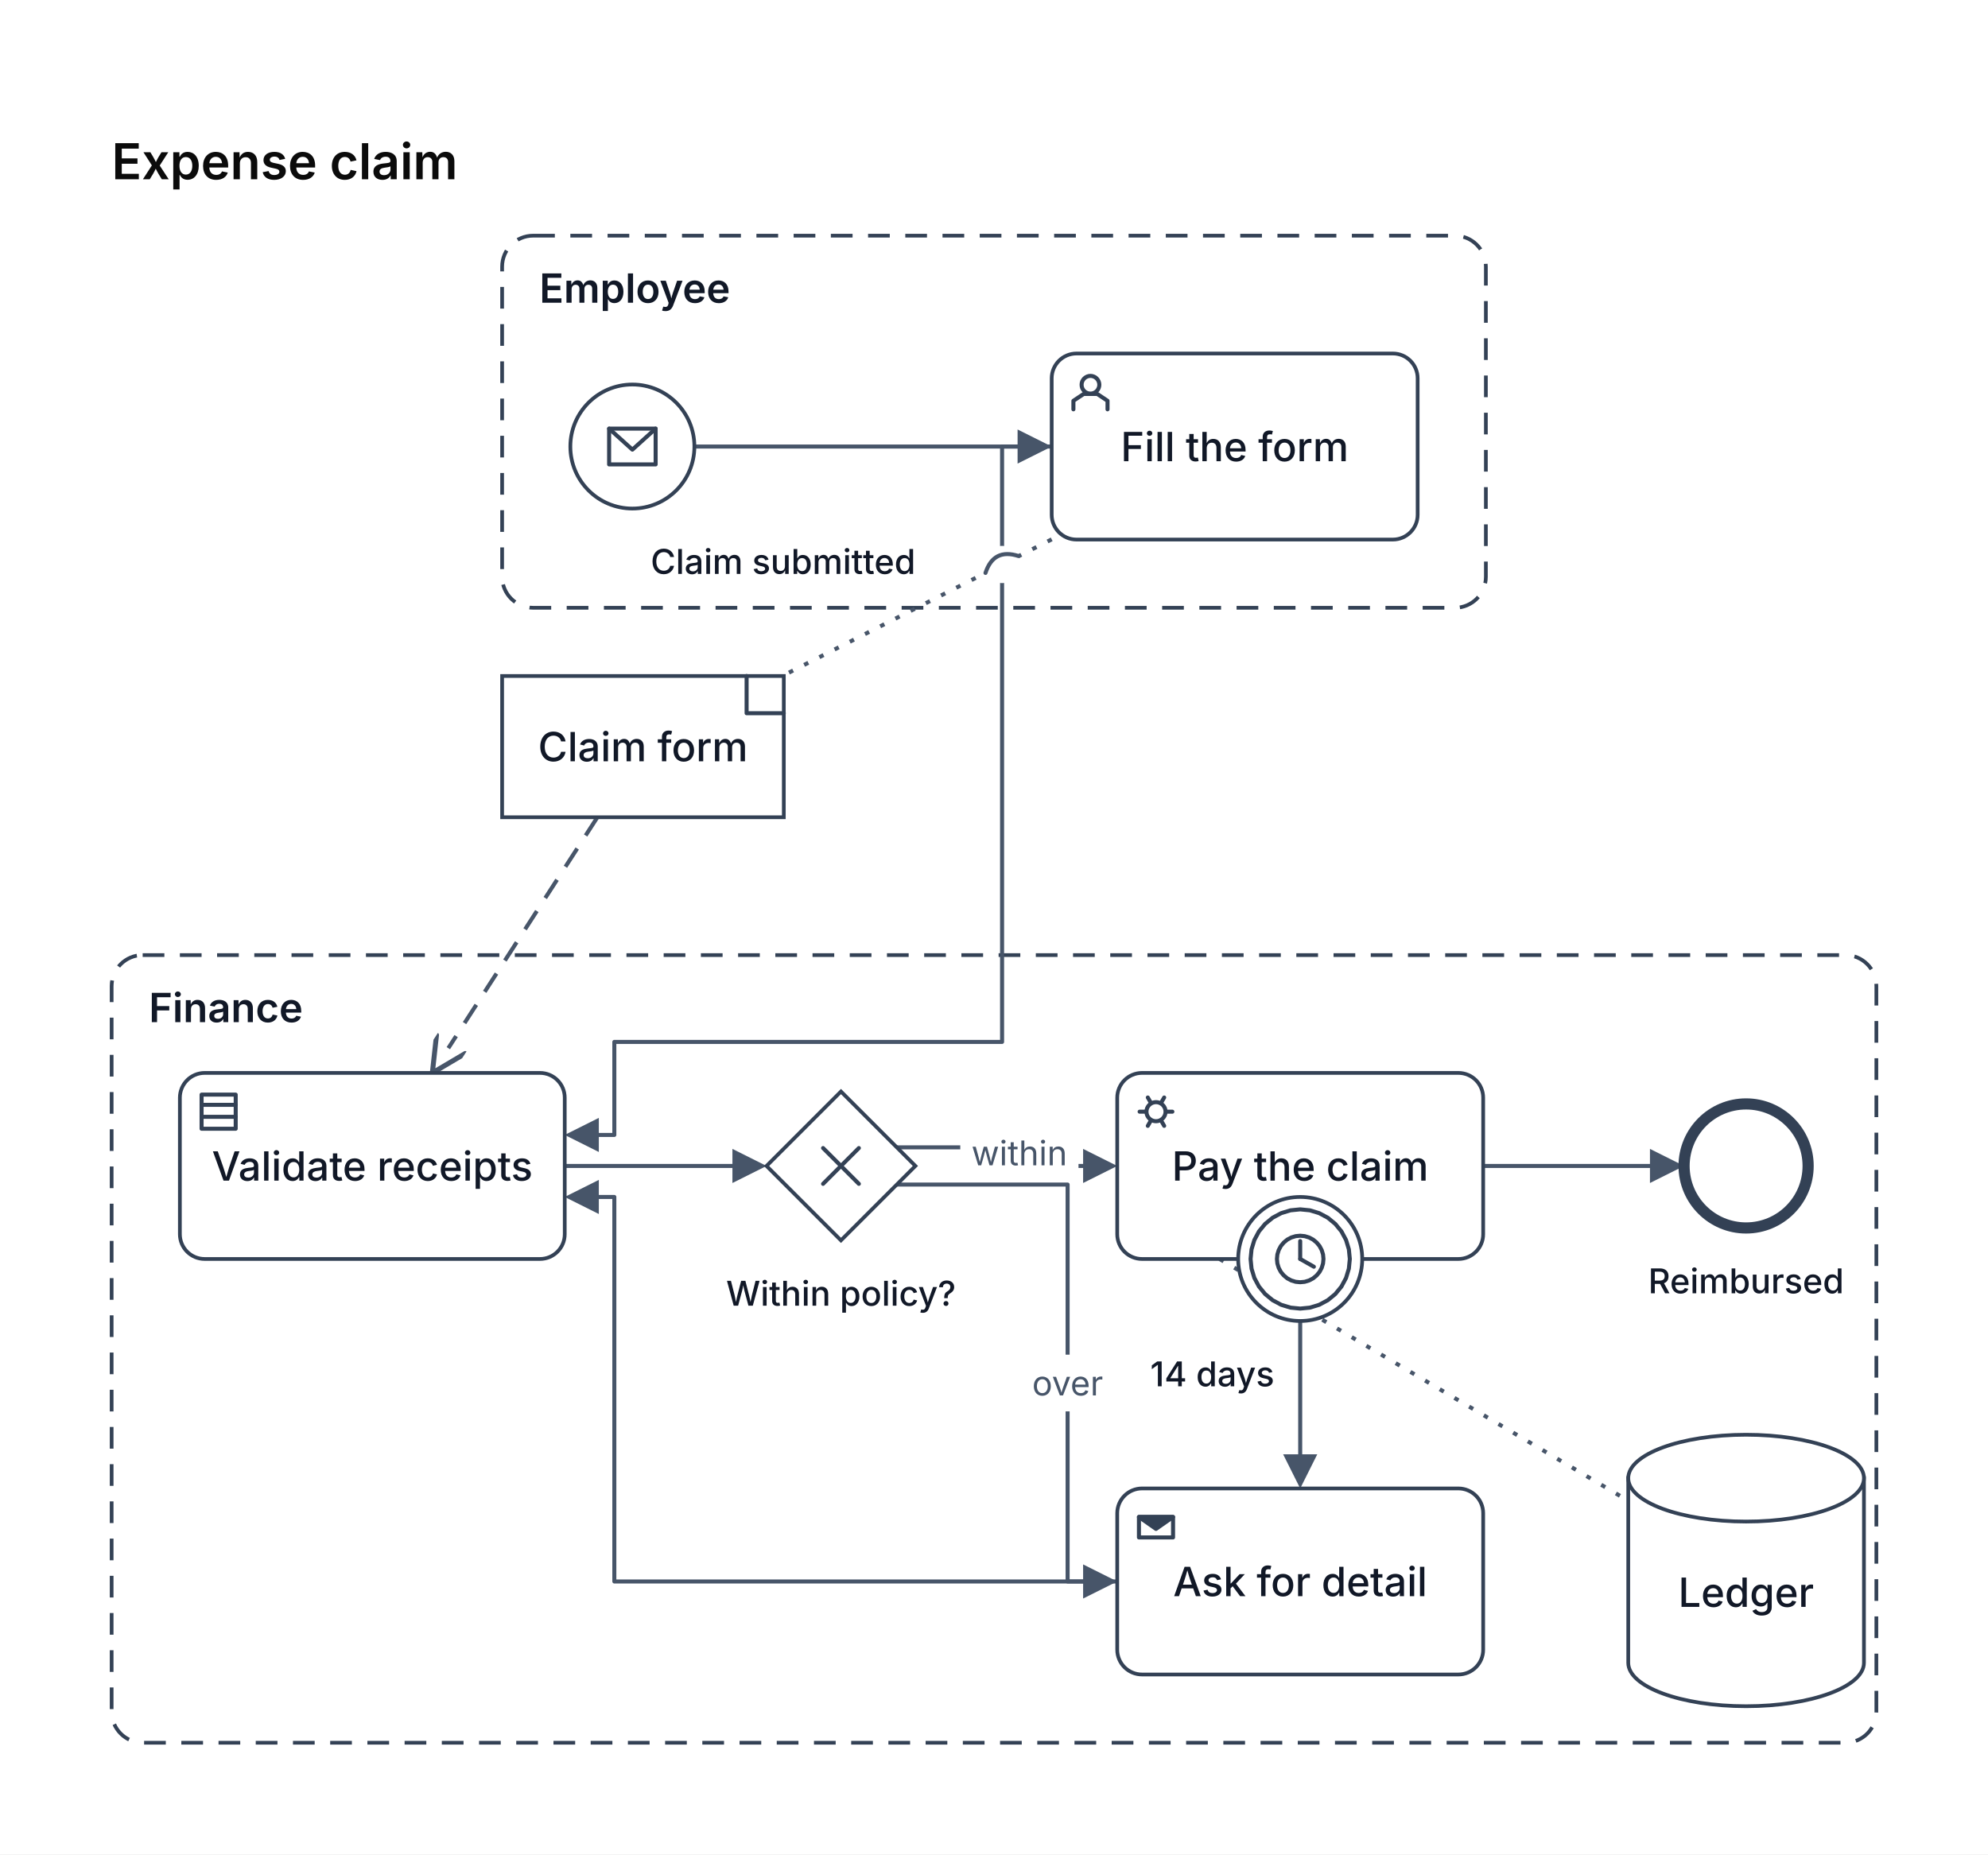
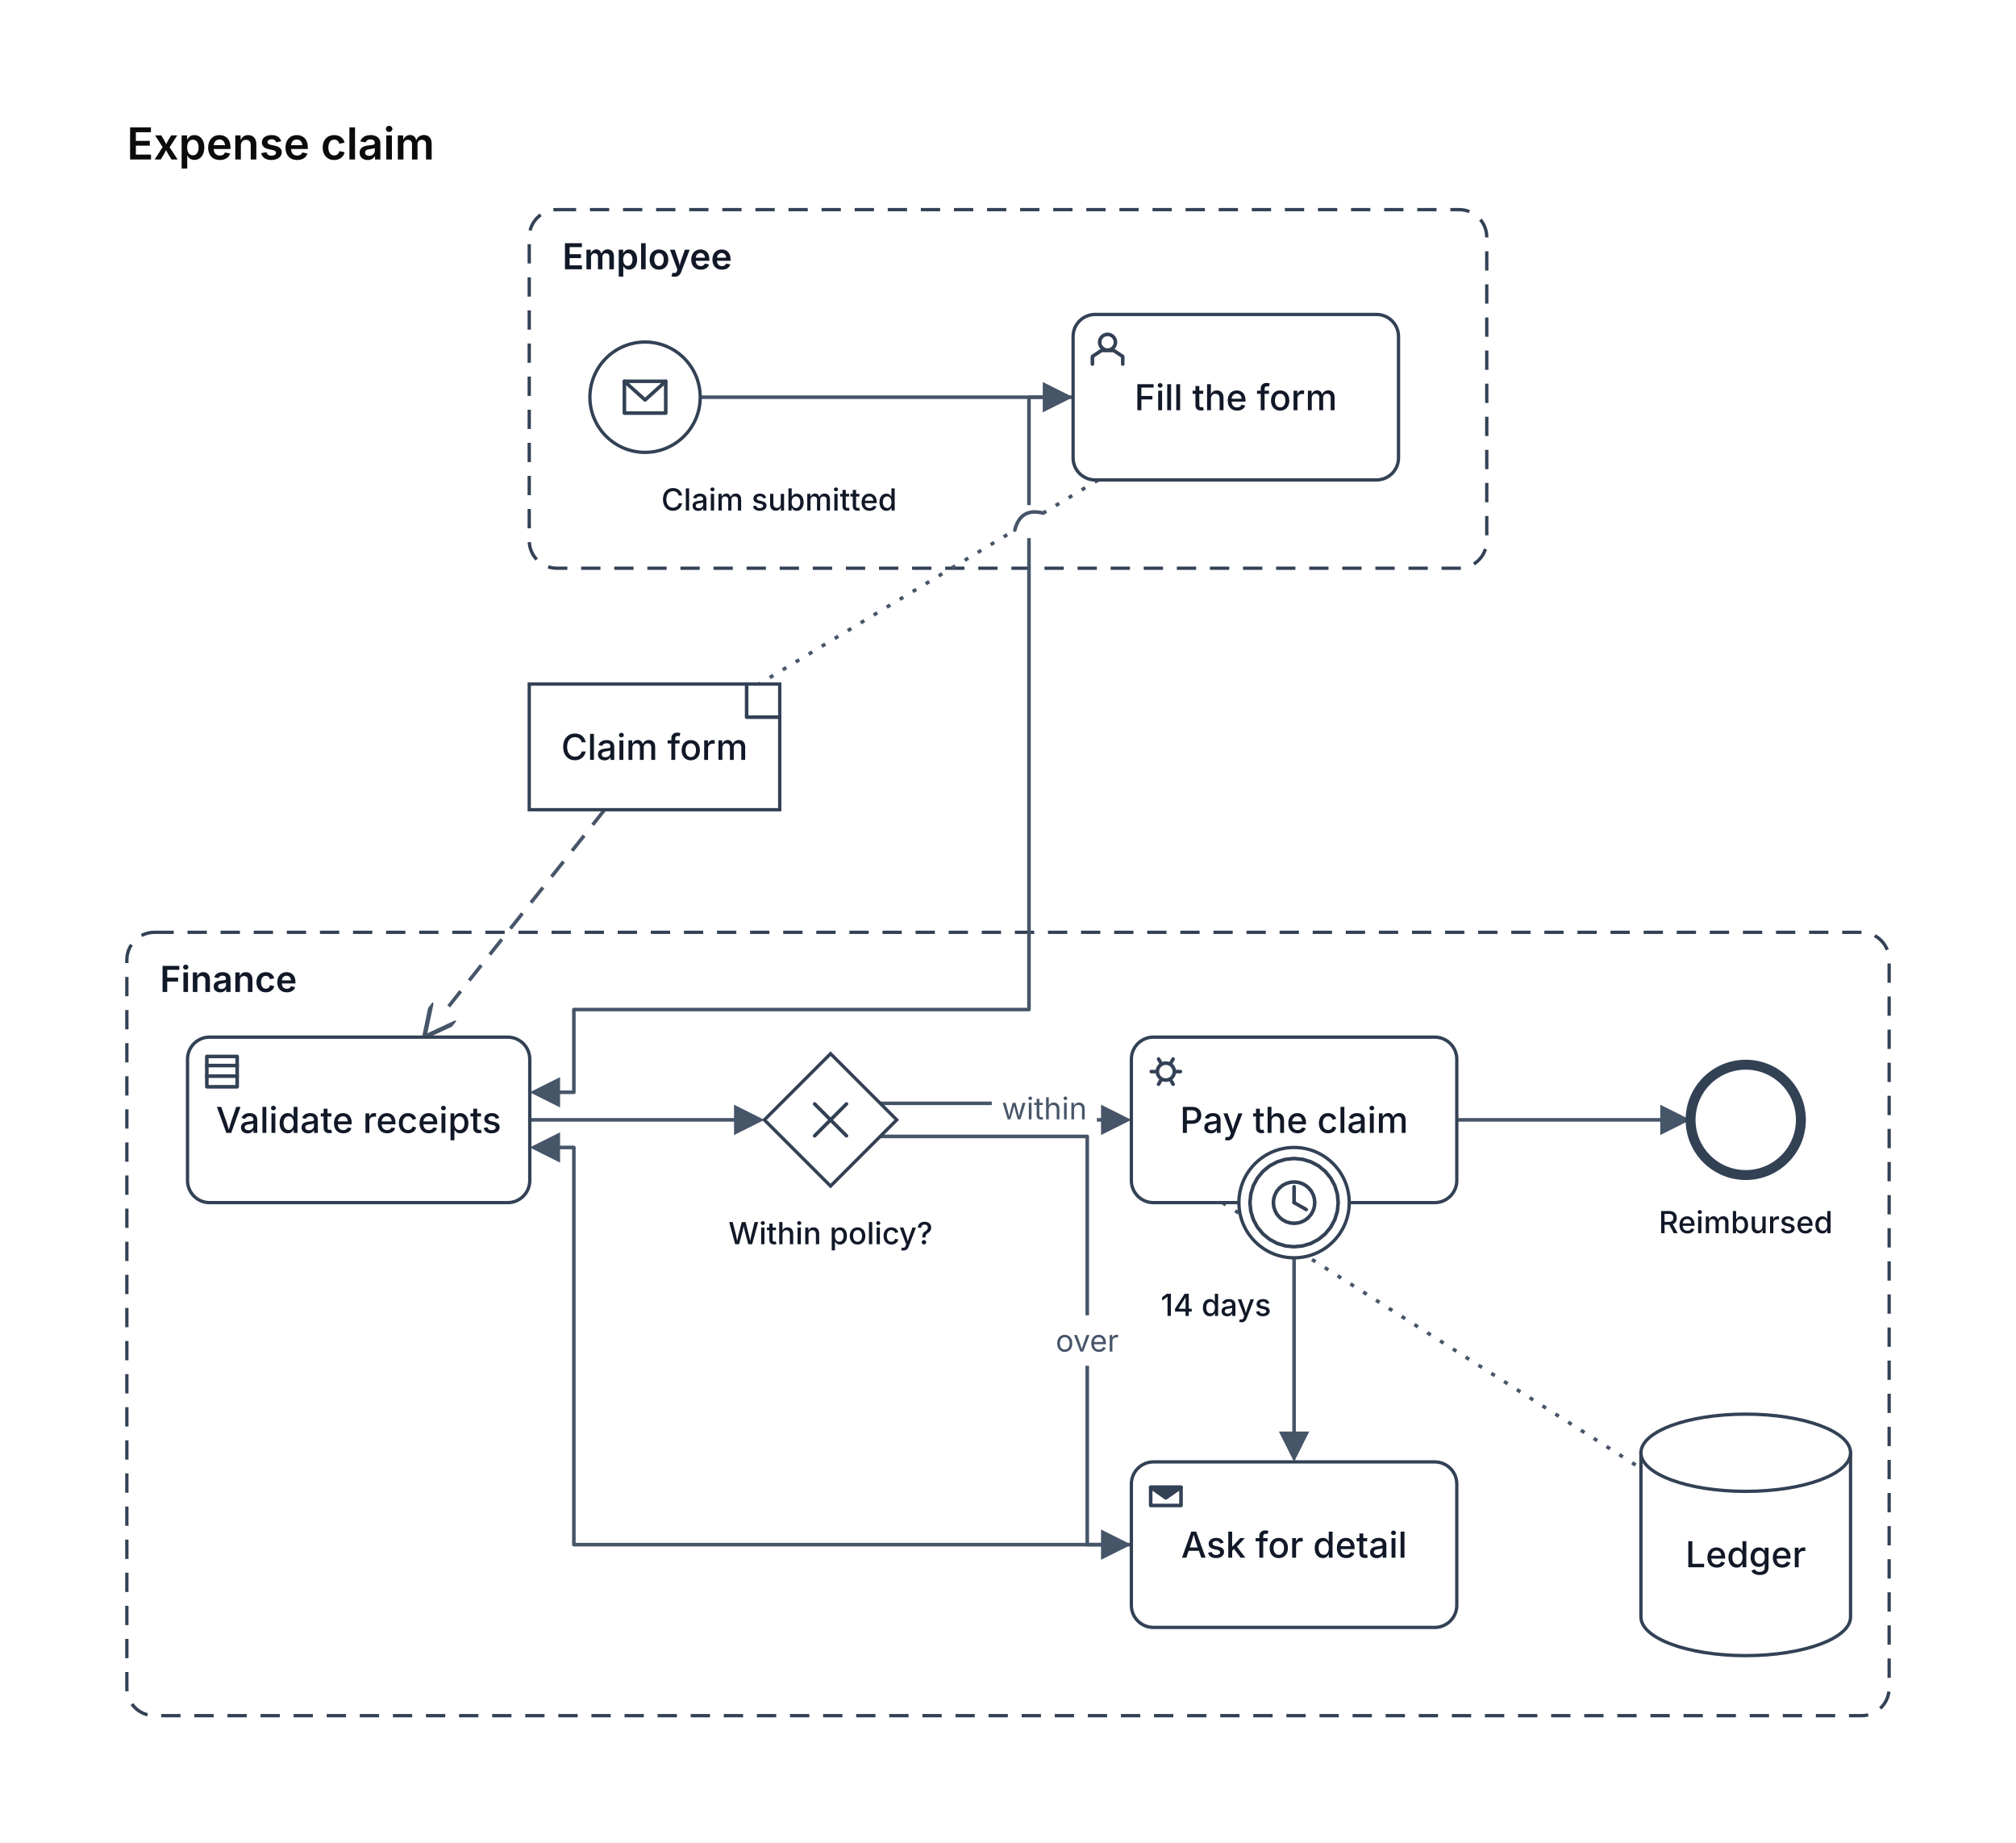
- <svg xmlns="http://www.w3.org/2000/svg" width="641.03" height="598" viewBox="0 0 641.03 598" role="img" aria-label="Expense claim">
+ <svg xmlns="http://www.w3.org/2000/svg" width="731.03" height="668" viewBox="0 0 731.03 668" role="img" aria-label="Expense claim">
  <defs>
    <marker id="h-open-_475569" markerUnits="userSpaceOnUse" markerWidth="13" markerHeight="11" viewBox="-12 0 13 11" refX="0" refY="5.5" orient="auto-start-reverse">
      <path d="M-11,0 L0,5.5 L-11,11" fill="none" stroke="#475569" stroke-width="1.6" stroke-linecap="round" stroke-linejoin="round" />
    </marker>
    <marker id="h-solid-_475569" markerUnits="userSpaceOnUse" markerWidth="13" markerHeight="11" viewBox="-12 0 13 11" refX="0" refY="5.5" orient="auto-start-reverse">
      <path d="M-11,0 L0,5.5 L-11,11 z" fill="#475569" />
    </marker>
  </defs>
-   <rect x="0" y="0" width="641.03" height="598" fill="#ffffff" />
-   <g transform="translate(399.25,386)">
-     <rect x="-237.34" y="-310" width="317.21" height="120" rx="10" fill="#ffffff" stroke="#334155" stroke-width="1.2" stroke-dasharray="7 5" />
-     <rect x="-228.34" y="-302.46" width="63.8" height="18.2" fill="#ffffff" />
-     <text x="-225.34" y="-293.1" text-anchor="start" dominant-baseline="central" font-family="Inter, ui-sans-serif, system-ui, sans-serif" font-size="13" font-weight="600" fill="#111827">Employee</text>
-     <rect x="-363.25" y="-78" width="569.03" height="254" rx="10" fill="#ffffff" stroke="#334155" stroke-width="1.2" stroke-dasharray="7 5" />
-     <rect x="-354.25" y="-70.46" width="52.24" height="18.2" fill="#ffffff" />
-     <text x="-351.25" y="-61.1" text-anchor="start" dominant-baseline="central" font-family="Inter, ui-sans-serif, system-ui, sans-serif" font-size="13" font-weight="600" fill="#111827">Finance</text>
-     <polyline points="-175.34,-242 -60.13,-242" fill="none" stroke="none" marker-end="url(#h-solid-_475569)" />
-     <polyline points="-175.34,-242 -69.63,-242" fill="none" stroke="#475569" stroke-width="1.3" stroke-linejoin="round" stroke-linecap="butt" />
-     <polyline points="-60.13,-242 -76.13,-242 -76.13,-50 -201.16,-50 -201.16,-20 -217.16,-20" fill="none" stroke="none" marker-end="url(#h-solid-_475569)" />
-     <polyline points="-60.13,-242 -76.13,-242 -76.13,-50 -201.16,-50 -201.16,-20 -207.66,-20" fill="none" stroke="#475569" stroke-width="1.3" stroke-linejoin="round" stroke-linecap="butt" />
-     <polyline points="-217.16,-10 -152.08,-10" fill="none" stroke="none" marker-end="url(#h-solid-_475569)" />
-     <polyline points="-217.16,-10 -161.58,-10" fill="none" stroke="#475569" stroke-width="1.3" stroke-linejoin="round" stroke-linecap="butt" />
-     <polyline points="-110.08,-16 -55,-16 -55,-10 -39,-10" fill="none" stroke="none" marker-end="url(#h-solid-_475569)" />
-     <polyline points="-110.08,-16 -55,-16 -55,-10 -48.5,-10" fill="none" stroke="#475569" stroke-width="1.3" stroke-linejoin="round" stroke-linecap="butt" />
-     <polyline points="-110.08,-4 -55,-4 -55,124 -39,124" fill="none" stroke="none" marker-end="url(#h-solid-_475569)" />
-     <polyline points="-110.08,-4 -55,-4 -55,124 -48.5,124" fill="none" stroke="#475569" stroke-width="1.3" stroke-linejoin="round" stroke-linecap="butt" />
-     <polyline points="-39,124 -201.16,124 -201.16,0 -217.16,0" fill="none" stroke="none" marker-end="url(#h-solid-_475569)" />
-     <polyline points="-39,124 -201.16,124 -201.16,0 -207.66,0" fill="none" stroke="#475569" stroke-width="1.3" stroke-linejoin="round" stroke-linecap="butt" />
-     <polyline points="79,-10 143.78,-10" fill="none" stroke="none" marker-end="url(#h-solid-_475569)" />
-     <polyline points="79,-10 134.28,-10" fill="none" stroke="#475569" stroke-width="1.3" stroke-linejoin="round" stroke-linecap="butt" />
-     <polyline points="20,40 20,94" fill="none" stroke="none" marker-end="url(#h-solid-_475569)" />
-     <polyline points="20,40 20,84.5" fill="none" stroke="#475569" stroke-width="1.3" stroke-linejoin="round" stroke-linecap="butt" />
-     <polyline points="-60.13,-212.07 -147.02,-168" fill="none" stroke="#475569" stroke-width="1.3" stroke-linejoin="round" stroke-linecap="butt" stroke-dasharray="1.5 4" />
-     <polyline points="-6,20 125.78,97.97" fill="none" stroke="#475569" stroke-width="1.3" stroke-linejoin="round" stroke-linecap="butt" stroke-dasharray="1.5 4" />
-     <polyline points="-206.62,-122.45 -259.84,-40" fill="none" stroke="none" marker-end="url(#h-open-_475569)" />
-     <polyline points="-206.62,-122.45 -254.69,-47.98" fill="none" stroke="#475569" stroke-width="1.3" stroke-linejoin="round" stroke-linecap="butt" stroke-dasharray="7 5" />
-     <circle cx="-76.13" cy="-203.96" r="6" fill="#ffffff" />
-     <path d="M-70.78 -206.67 Q -78.85 -209.31 -81.48 -201.24" fill="none" stroke="#475569" stroke-width="1.3" stroke-linecap="round" />
+   <rect x="0" y="0" width="731.03" height="668" fill="#ffffff" />
+   <g transform="translate(449.25,416)">
+     <rect x="-257.34" y="-340" width="347.21" height="130" rx="10" fill="#ffffff" stroke="#334155" stroke-width="1.2" stroke-dasharray="7 5" />
+     <rect x="-248.34" y="-332.46" width="63.8" height="18.2" fill="#ffffff" />
+     <text x="-245.34" y="-323.1" text-anchor="start" dominant-baseline="central" font-family="Inter, ui-sans-serif, system-ui, sans-serif" font-size="13" font-weight="600" fill="#111827">Employee</text>
+     <rect x="-403.25" y="-78" width="639.03" height="284" rx="10" fill="#ffffff" stroke="#334155" stroke-width="1.2" stroke-dasharray="7 5" />
+     <rect x="-394.25" y="-70.46" width="52.24" height="18.2" fill="#ffffff" />
+     <text x="-391.25" y="-61.1" text-anchor="start" dominant-baseline="central" font-family="Inter, ui-sans-serif, system-ui, sans-serif" font-size="13" font-weight="600" fill="#111827">Finance</text>
+     <polyline points="-195.34,-272 -60.13,-272" fill="none" stroke="none" marker-end="url(#h-solid-_475569)" />
+     <polyline points="-195.34,-272 -69.63,-272" fill="none" stroke="#475569" stroke-width="1.3" stroke-linejoin="round" stroke-linecap="butt" />
+     <polyline points="-60.13,-272 -76.13,-272 -76.13,-50 -241.16,-50 -241.16,-20 -257.16,-20" fill="none" stroke="none" marker-end="url(#h-solid-_475569)" />
+     <polyline points="-60.13,-272 -76.13,-272 -76.13,-50 -241.16,-50 -241.16,-20 -247.66,-20" fill="none" stroke="#475569" stroke-width="1.3" stroke-linejoin="round" stroke-linecap="butt" />
+     <polyline points="-257.16,-10 -172.08,-10" fill="none" stroke="none" marker-end="url(#h-solid-_475569)" />
+     <polyline points="-257.16,-10 -181.58,-10" fill="none" stroke="#475569" stroke-width="1.3" stroke-linejoin="round" stroke-linecap="butt" />
+     <polyline points="-130.08,-16 -55,-16 -55,-10 -39,-10" fill="none" stroke="none" marker-end="url(#h-solid-_475569)" />
+     <polyline points="-130.08,-16 -55,-16 -55,-10 -48.5,-10" fill="none" stroke="#475569" stroke-width="1.3" stroke-linejoin="round" stroke-linecap="butt" />
+     <polyline points="-130.08,-4 -55,-4 -55,144 -39,144" fill="none" stroke="none" marker-end="url(#h-solid-_475569)" />
+     <polyline points="-130.08,-4 -55,-4 -55,144 -48.5,144" fill="none" stroke="#475569" stroke-width="1.3" stroke-linejoin="round" stroke-linecap="butt" />
+     <polyline points="-39,144 -241.16,144 -241.16,0 -257.16,0" fill="none" stroke="none" marker-end="url(#h-solid-_475569)" />
+     <polyline points="-39,144 -241.16,144 -241.16,0 -247.66,0" fill="none" stroke="#475569" stroke-width="1.3" stroke-linejoin="round" stroke-linecap="butt" />
+     <polyline points="79,-10 163.78,-10" fill="none" stroke="none" marker-end="url(#h-solid-_475569)" />
+     <polyline points="79,-10 154.28,-10" fill="none" stroke="#475569" stroke-width="1.3" stroke-linejoin="round" stroke-linecap="butt" />
+     <polyline points="20,40 20,114" fill="none" stroke="none" marker-end="url(#h-solid-_475569)" />
+     <polyline points="20,40 20,104.5" fill="none" stroke="#475569" stroke-width="1.3" stroke-linejoin="round" stroke-linecap="butt" />
+     <polyline points="-51.01,-242 -174.06,-168" fill="none" stroke="#475569" stroke-width="1.3" stroke-linejoin="round" stroke-linecap="butt" stroke-dasharray="1.5 4" />
+     <polyline points="-6,20 145.78,116.34" fill="none" stroke="#475569" stroke-width="1.3" stroke-linejoin="round" stroke-linecap="butt" stroke-dasharray="1.5 4" />
+     <polyline points="-229.99,-122.45 -295.4,-40" fill="none" stroke="none" marker-end="url(#h-open-_475569)" />
+     <polyline points="-229.99,-122.45 -289.5,-47.44" fill="none" stroke="#475569" stroke-width="1.3" stroke-linejoin="round" stroke-linecap="butt" stroke-dasharray="7 5" />
+     <circle cx="-76.13" cy="-226.89" r="6" fill="#ffffff" />
+     <path d="M-70.99 -229.99 Q -79.23 -232.04 -81.27 -223.8" fill="none" stroke="#475569" stroke-width="1.3" stroke-linecap="round" />
    <rect x="-89.61" y="-23.35" width="38.12" height="18.3" rx="3" fill="#ffffff" />
    <text x="-70.56" y="-14.2" text-anchor="middle" dominant-baseline="central" font-family="Inter, ui-sans-serif, system-ui, sans-serif" font-size="11" font-weight="400" fill="#475569">
      <tspan x="-70.56" dy="0">within</tspan>
    </text>
-     <rect x="-70.7" y="50.85" width="31.4" height="18.3" rx="3" fill="#ffffff" />
-     <text x="-55" y="60" text-anchor="middle" dominant-baseline="central" font-family="Inter, ui-sans-serif, system-ui, sans-serif" font-size="11" font-weight="400" fill="#475569">
+     <rect x="-70.7" y="60.85" width="31.4" height="18.3" rx="3" fill="#ffffff" />
+     <text x="-55" y="70" text-anchor="middle" dominant-baseline="central" font-family="Inter, ui-sans-serif, system-ui, sans-serif" font-size="11" font-weight="400" fill="#475569">
      <tspan x="-55" dy="0">over</tspan>
    </text>
-     <ellipse cx="-195.34" cy="-242" rx="20" ry="20" fill="#ffffff" stroke="#334155" stroke-width="1.2" />
-     <rect x="-60.13" y="-272" width="118" height="60" rx="8" fill="#ffffff" stroke="#334155" stroke-width="1.2" />
-     <text x="-1.13" y="-242" text-anchor="middle" dominant-baseline="central" font-family="Inter, ui-sans-serif, system-ui, sans-serif" font-size="13" font-weight="500" fill="#111827">
+     <ellipse cx="-215.34" cy="-272" rx="20" ry="20" fill="#ffffff" stroke="#334155" stroke-width="1.2" />
+     <rect x="-60.13" y="-302" width="118" height="60" rx="8" fill="#ffffff" stroke="#334155" stroke-width="1.2" />
+     <text x="-1.13" y="-272" text-anchor="middle" dominant-baseline="central" font-family="Inter, ui-sans-serif, system-ui, sans-serif" font-size="13" font-weight="500" fill="#111827">
      <tspan x="-1.13" dy="0">Fill the form</tspan>
    </text>
-     <rect x="-341.25" y="-40" width="124.1" height="60" rx="8" fill="#ffffff" stroke="#334155" stroke-width="1.2" />
-     <text x="-279.2" y="-10" text-anchor="middle" dominant-baseline="central" font-family="Inter, ui-sans-serif, system-ui, sans-serif" font-size="13" font-weight="500" fill="#111827">
-       <tspan x="-279.2" dy="0">Validate receipts</tspan>
+     <rect x="-381.25" y="-40" width="124.1" height="60" rx="8" fill="#ffffff" stroke="#334155" stroke-width="1.2" />
+     <text x="-319.2" y="-10" text-anchor="middle" dominant-baseline="central" font-family="Inter, ui-sans-serif, system-ui, sans-serif" font-size="13" font-weight="500" fill="#111827">
+       <tspan x="-319.2" dy="0">Validate receipts</tspan>
    </text>
-     <polygon points="-128.08,-34 -104.08,-10 -128.08,14 -152.08,-10" fill="#ffffff" stroke="#334155" stroke-width="1.2" />
+     <polygon points="-148.08,-34 -124.08,-10 -148.08,14 -172.08,-10" fill="#ffffff" stroke="#334155" stroke-width="1.2" />
    <rect x="-39" y="-40" width="118" height="60" rx="8" fill="#ffffff" stroke="#334155" stroke-width="1.2" />
    <text x="20" y="-10" text-anchor="middle" dominant-baseline="central" font-family="Inter, ui-sans-serif, system-ui, sans-serif" font-size="13" font-weight="500" fill="#111827">
      <tspan x="20" dy="0">Pay the claim</tspan>
    </text>
-     <rect x="-39" y="94" width="118" height="60" rx="8" fill="#ffffff" stroke="#334155" stroke-width="1.2" />
-     <text x="20" y="124" text-anchor="middle" dominant-baseline="central" font-family="Inter, ui-sans-serif, system-ui, sans-serif" font-size="13" font-weight="500" fill="#111827">
+     <rect x="-39" y="114" width="118" height="60" rx="8" fill="#ffffff" stroke="#334155" stroke-width="1.2" />
+     <text x="20" y="144" text-anchor="middle" dominant-baseline="central" font-family="Inter, ui-sans-serif, system-ui, sans-serif" font-size="13" font-weight="500" fill="#111827">
      <tspan x="20" dy="0">Ask for detail</tspan>
    </text>
-     <ellipse cx="163.78" cy="-10" rx="20" ry="20" fill="#ffffff" stroke="#334155" stroke-width="3.6" />
+     <ellipse cx="183.78" cy="-10" rx="20" ry="20" fill="#ffffff" stroke="#334155" stroke-width="3.6" />
    <ellipse cx="20" cy="20" rx="20" ry="20" fill="#ffffff" stroke="#334155" stroke-width="1.2" />
-     <rect x="-237.34" y="-168" width="90.83" height="45.55" rx="0" fill="#ffffff" stroke="#334155" stroke-width="1.2" />
-     <text x="-191.93" y="-145.23" text-anchor="middle" dominant-baseline="central" font-family="Inter, ui-sans-serif, system-ui, sans-serif" font-size="13" font-weight="500" fill="#111827">
-       <tspan x="-191.93" dy="0">Claim form</tspan>
+     <rect x="-257.34" y="-168" width="90.83" height="45.55" rx="0" fill="#ffffff" stroke="#334155" stroke-width="1.2" />
+     <text x="-211.93" y="-145.23" text-anchor="middle" dominant-baseline="central" font-family="Inter, ui-sans-serif, system-ui, sans-serif" font-size="13" font-weight="500" fill="#111827">
+       <tspan x="-211.93" dy="0">Claim form</tspan>
    </text>
-     <path d="M 125.78 90.68 L 125.78 150.23 A 38 14 0 0 0 201.78 150.23 L 201.78 90.68 Z" fill="#ffffff" stroke="#334155" stroke-width="1.2" />
-     <ellipse cx="163.78" cy="90.68" rx="38" ry="14" fill="#ffffff" stroke="#334155" stroke-width="1.2" />
-     <text x="163.78" y="127.46" text-anchor="middle" dominant-baseline="central" font-family="Inter, ui-sans-serif, system-ui, sans-serif" font-size="13" font-weight="500" fill="#111827">
-       <tspan x="163.78" dy="0">Ledger</tspan>
+     <path d="M 145.78 110.68 L 145.78 170.23 A 38 14 0 0 0 221.78 170.23 L 221.78 110.68 Z" fill="#ffffff" stroke="#334155" stroke-width="1.2" />
+     <ellipse cx="183.78" cy="110.68" rx="38" ry="14" fill="#ffffff" stroke="#334155" stroke-width="1.2" />
+     <text x="183.78" y="147.46" text-anchor="middle" dominant-baseline="central" font-family="Inter, ui-sans-serif, system-ui, sans-serif" font-size="13" font-weight="500" fill="#111827">
+       <tspan x="183.78" dy="0">Ledger</tspan>
    </text>
-     <polygon points="-202.84,-247.77 -187.84,-247.77 -187.84,-236.23 -202.84,-236.23" fill="none" stroke="#334155" stroke-width="1.3" stroke-linejoin="round" stroke-linecap="round" />
-     <polyline points="-202.84,-247.77 -195.34,-241 -187.84,-247.77" fill="none" stroke="#334155" stroke-width="1.3" stroke-linejoin="round" stroke-linecap="round" />
-     <polygon points="-44.77,-261.92 -44.83,-261.36 -44.99,-260.83 -45.26,-260.33 -45.61,-259.9 -46.04,-259.54 -46.54,-259.28 -47.08,-259.11 -47.63,-259.06 -48.19,-259.11 -48.73,-259.28 -49.22,-259.54 -49.66,-259.9 -50.01,-260.33 -50.28,-260.83 -50.44,-261.36 -50.49,-261.92 -50.44,-262.48 -50.28,-263.01 -50.01,-263.51 -49.66,-263.94 -49.22,-264.3 -48.73,-264.56 -48.19,-264.73 -47.63,-264.78 -47.08,-264.73 -46.54,-264.56 -46.04,-264.3 -45.61,-263.94 -45.26,-263.51 -44.99,-263.01 -44.83,-262.48" fill="none" stroke="#334155" stroke-width="1.3" stroke-linejoin="round" stroke-linecap="round" />
-     <polyline points="-53.13,-254 -53.13,-256.75 -49.83,-258.95 -45.43,-258.95 -42.13,-256.75 -42.13,-254" fill="none" stroke="#334155" stroke-width="1.3" stroke-linejoin="round" stroke-linecap="round" />
-     <polygon points="-334.25,-33 -323.25,-33 -323.25,-22 -334.25,-22" fill="none" stroke="#334155" stroke-width="1.3" stroke-linejoin="round" stroke-linecap="round" />
-     <polyline points="-334.25,-29.7 -323.25,-29.7" fill="none" stroke="#334155" stroke-width="1.3" stroke-linejoin="round" stroke-linecap="round" />
-     <polyline points="-334.25,-25.85 -323.25,-25.85" fill="none" stroke="#334155" stroke-width="1.3" stroke-linejoin="round" stroke-linecap="round" />
-     <polyline points="-133.85,-15.77 -122.31,-4.23" fill="none" stroke="#334155" stroke-width="1.3" stroke-linejoin="round" stroke-linecap="round" />
-     <polyline points="-133.85,-4.23 -122.31,-15.77" fill="none" stroke="#334155" stroke-width="1.3" stroke-linejoin="round" stroke-linecap="round" />
+     <polygon points="-222.84,-277.77 -207.84,-277.77 -207.84,-266.23 -222.84,-266.23" fill="none" stroke="#334155" stroke-width="1.3" stroke-linejoin="round" stroke-linecap="round" />
+     <polyline points="-222.84,-277.77 -215.34,-271 -207.84,-277.77" fill="none" stroke="#334155" stroke-width="1.3" stroke-linejoin="round" stroke-linecap="round" />
+     <polygon points="-44.77,-291.92 -44.83,-291.36 -44.99,-290.83 -45.26,-290.33 -45.61,-289.9 -46.04,-289.54 -46.54,-289.28 -47.08,-289.11 -47.63,-289.06 -48.19,-289.11 -48.73,-289.28 -49.22,-289.54 -49.66,-289.9 -50.01,-290.33 -50.28,-290.83 -50.44,-291.36 -50.49,-291.92 -50.44,-292.48 -50.28,-293.01 -50.01,-293.51 -49.66,-293.94 -49.22,-294.3 -48.73,-294.56 -48.19,-294.73 -47.63,-294.78 -47.08,-294.73 -46.54,-294.56 -46.04,-294.3 -45.61,-293.94 -45.26,-293.51 -44.99,-293.01 -44.83,-292.48" fill="none" stroke="#334155" stroke-width="1.3" stroke-linejoin="round" stroke-linecap="round" />
+     <polyline points="-53.13,-284 -53.13,-286.75 -49.83,-288.95 -45.43,-288.95 -42.13,-286.75 -42.13,-284" fill="none" stroke="#334155" stroke-width="1.3" stroke-linejoin="round" stroke-linecap="round" />
+     <polygon points="-374.25,-33 -363.25,-33 -363.25,-22 -374.25,-22" fill="none" stroke="#334155" stroke-width="1.3" stroke-linejoin="round" stroke-linecap="round" />
+     <polyline points="-374.25,-29.7 -363.25,-29.7" fill="none" stroke="#334155" stroke-width="1.3" stroke-linejoin="round" stroke-linecap="round" />
+     <polyline points="-374.25,-25.85 -363.25,-25.85" fill="none" stroke="#334155" stroke-width="1.3" stroke-linejoin="round" stroke-linecap="round" />
+     <polyline points="-153.85,-15.77 -142.31,-4.23" fill="none" stroke="#334155" stroke-width="1.3" stroke-linejoin="round" stroke-linecap="round" />
+     <polyline points="-153.85,-4.23 -142.31,-15.77" fill="none" stroke="#334155" stroke-width="1.3" stroke-linejoin="round" stroke-linecap="round" />
    <polygon points="-23.42,-27.5 -23.48,-26.9 -23.65,-26.32 -23.94,-25.79 -24.32,-25.32 -24.79,-24.94 -25.32,-24.65 -25.9,-24.48 -26.5,-24.42 -27.1,-24.48 -27.68,-24.65 -28.21,-24.94 -28.68,-25.32 -29.06,-25.79 -29.35,-26.32 -29.52,-26.9 -29.58,-27.5 -29.52,-28.1 -29.35,-28.68 -29.06,-29.21 -28.68,-29.68 -28.21,-30.06 -27.68,-30.35 -27.1,-30.52 -26.5,-30.58 -25.9,-30.52 -25.32,-30.35 -24.79,-30.06 -24.32,-29.68 -23.94,-29.21 -23.65,-28.68 -23.48,-28.1" fill="none" stroke="#334155" stroke-width="1.3" stroke-linejoin="round" stroke-linecap="round" />
    <polyline points="-23.2,-27.5 -21.22,-27.5" fill="none" stroke="#334155" stroke-width="1.3" stroke-linejoin="round" stroke-linecap="round" />
    <polyline points="-24.85,-24.64 -23.86,-22.93" fill="none" stroke="#334155" stroke-width="1.3" stroke-linejoin="round" stroke-linecap="round" />
    <polyline points="-28.15,-24.64 -29.14,-22.93" fill="none" stroke="#334155" stroke-width="1.3" stroke-linejoin="round" stroke-linecap="round" />
    <polyline points="-29.8,-27.5 -31.78,-27.5" fill="none" stroke="#334155" stroke-width="1.3" stroke-linejoin="round" stroke-linecap="round" />
    <polyline points="-28.15,-30.36 -29.14,-32.07" fill="none" stroke="#334155" stroke-width="1.3" stroke-linejoin="round" stroke-linecap="round" />
    <polyline points="-24.85,-30.36 -23.86,-32.07" fill="none" stroke="#334155" stroke-width="1.3" stroke-linejoin="round" stroke-linecap="round" />
-     <polygon points="-32,103.2 -21,103.2 -21,109.8 -32,109.8" fill="none" stroke="#334155" stroke-width="1.3" stroke-linejoin="round" stroke-linecap="round" />
-     <polygon points="-32,103.2 -26.5,107.05 -21,103.2" fill="#334155" stroke="#334155" stroke-width="1.3" stroke-linejoin="round" stroke-linecap="round" />
+     <polygon points="-32,123.2 -21,123.2 -21,129.8 -32,129.8" fill="none" stroke="#334155" stroke-width="1.3" stroke-linejoin="round" stroke-linecap="round" />
+     <polygon points="-32,123.2 -26.5,127.05 -21,123.2" fill="#334155" stroke="#334155" stroke-width="1.3" stroke-linejoin="round" stroke-linecap="round" />
    <polygon points="36,20 35.69,23.12 34.78,26.12 33.3,28.89 31.31,31.31 28.89,33.3 26.12,34.78 23.12,35.69 20,36 16.88,35.69 13.88,34.78 11.11,33.3 8.69,31.31 6.7,28.89 5.22,26.12 4.31,23.12 4,20 4.31,16.88 5.22,13.88 6.7,11.11 8.69,8.69 11.11,6.7 13.88,5.22 16.88,4.31 20,4 23.12,4.31 26.12,5.22 28.89,6.7 31.31,8.69 33.3,11.11 34.78,13.88 35.69,16.88" fill="none" stroke="#334155" stroke-width="1.3" stroke-linejoin="round" stroke-linecap="round" />
    <polygon points="27.5,20 27.36,21.46 26.93,22.87 26.24,24.17 25.3,25.3 24.17,26.24 22.87,26.93 21.46,27.36 20,27.5 18.54,27.36 17.13,26.93 15.83,26.24 14.7,25.3 13.76,24.17 13.07,22.87 12.64,21.46 12.5,20 12.64,18.54 13.07,17.13 13.76,15.83 14.7,14.7 15.83,13.76 17.13,13.07 18.54,12.64 20,12.5 21.46,12.64 22.87,13.07 24.17,13.76 25.3,14.7 26.24,15.83 26.93,17.13 27.36,18.54" fill="none" stroke="#334155" stroke-width="1.3" stroke-linejoin="round" stroke-linecap="round" />
    <polyline points="20,20 20,14.23" fill="none" stroke="#334155" stroke-width="1.3" stroke-linejoin="round" stroke-linecap="round" />
    <polyline points="20,20 24.41,22.5" fill="none" stroke="#334155" stroke-width="1.3" stroke-linejoin="round" stroke-linecap="round" />
-     <polyline points="-158.51,-168 -158.51,-156 -146.51,-156" fill="none" stroke="#334155" stroke-width="1.3" stroke-linejoin="round" stroke-linecap="round" />
-     <text x="-146.74" y="-204.95" text-anchor="middle" dominant-baseline="central" font-family="Inter, ui-sans-serif, system-ui, sans-serif" font-size="11.05" font-weight="500" fill="#111827">Claim submitted</text>
-     <text x="-128.08" y="31.05" text-anchor="middle" dominant-baseline="central" font-family="Inter, ui-sans-serif, system-ui, sans-serif" font-size="11.05" font-weight="500" fill="#111827">Within policy?</text>
-     <text x="163.78" y="27.05" text-anchor="middle" dominant-baseline="central" font-family="Inter, ui-sans-serif, system-ui, sans-serif" font-size="11.05" font-weight="500" fill="#111827">Reimbursed</text>
+     <polyline points="-178.51,-168 -178.51,-156 -166.51,-156" fill="none" stroke="#334155" stroke-width="1.3" stroke-linejoin="round" stroke-linecap="round" />
+     <text x="-166.74" y="-234.95" text-anchor="middle" dominant-baseline="central" font-family="Inter, ui-sans-serif, system-ui, sans-serif" font-size="11.05" font-weight="500" fill="#111827">Claim submitted</text>
+     <text x="-148.08" y="31.05" text-anchor="middle" dominant-baseline="central" font-family="Inter, ui-sans-serif, system-ui, sans-serif" font-size="11.05" font-weight="500" fill="#111827">Within policy?</text>
+     <text x="183.78" y="27.05" text-anchor="middle" dominant-baseline="central" font-family="Inter, ui-sans-serif, system-ui, sans-serif" font-size="11.05" font-weight="500" fill="#111827">Reimbursed</text>
    <text x="-8.35" y="57.05" text-anchor="middle" dominant-baseline="central" font-family="Inter, ui-sans-serif, system-ui, sans-serif" font-size="11.05" font-weight="500" fill="#111827">14 days</text>
-     <text x="-363.25" y="-334" text-anchor="start" dominant-baseline="central" font-family="Inter, ui-sans-serif, system-ui, sans-serif" font-size="16" font-weight="600" fill="#0b0b0b">Expense claim</text>
+     <text x="-403.25" y="-364" text-anchor="start" dominant-baseline="central" font-family="Inter, ui-sans-serif, system-ui, sans-serif" font-size="16" font-weight="600" fill="#0b0b0b">Expense claim</text>
  </g>
</svg>
